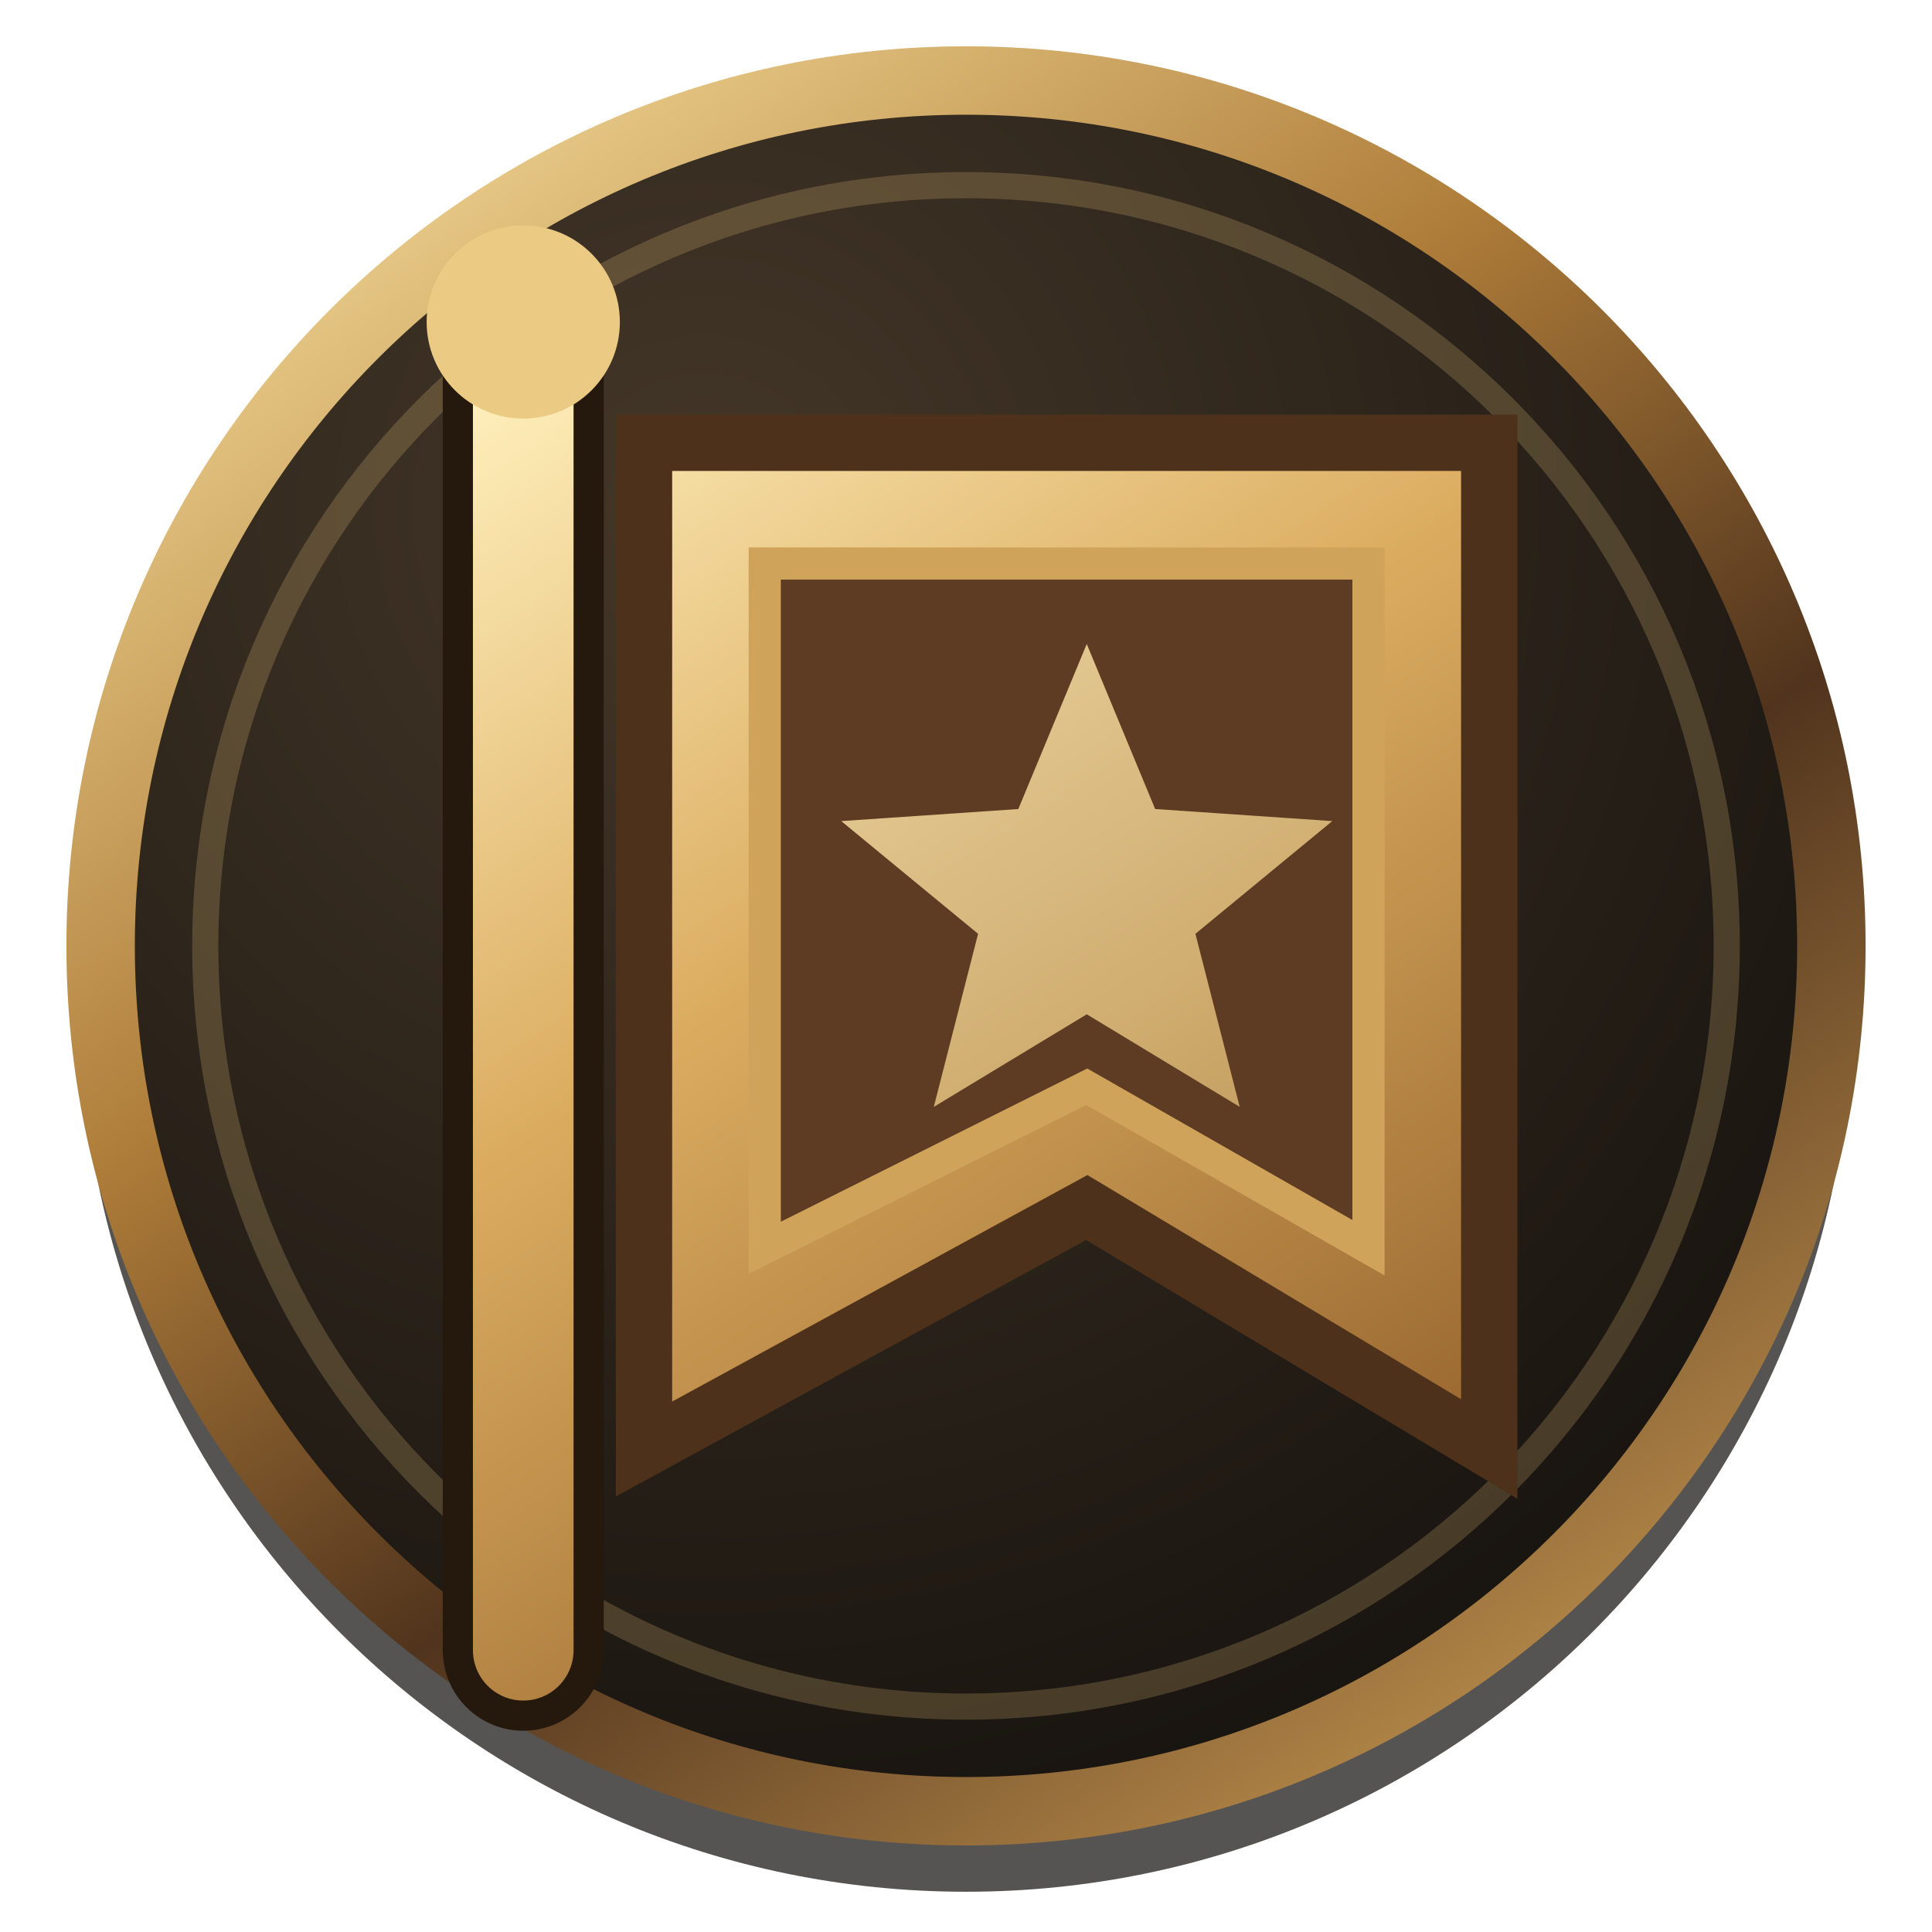
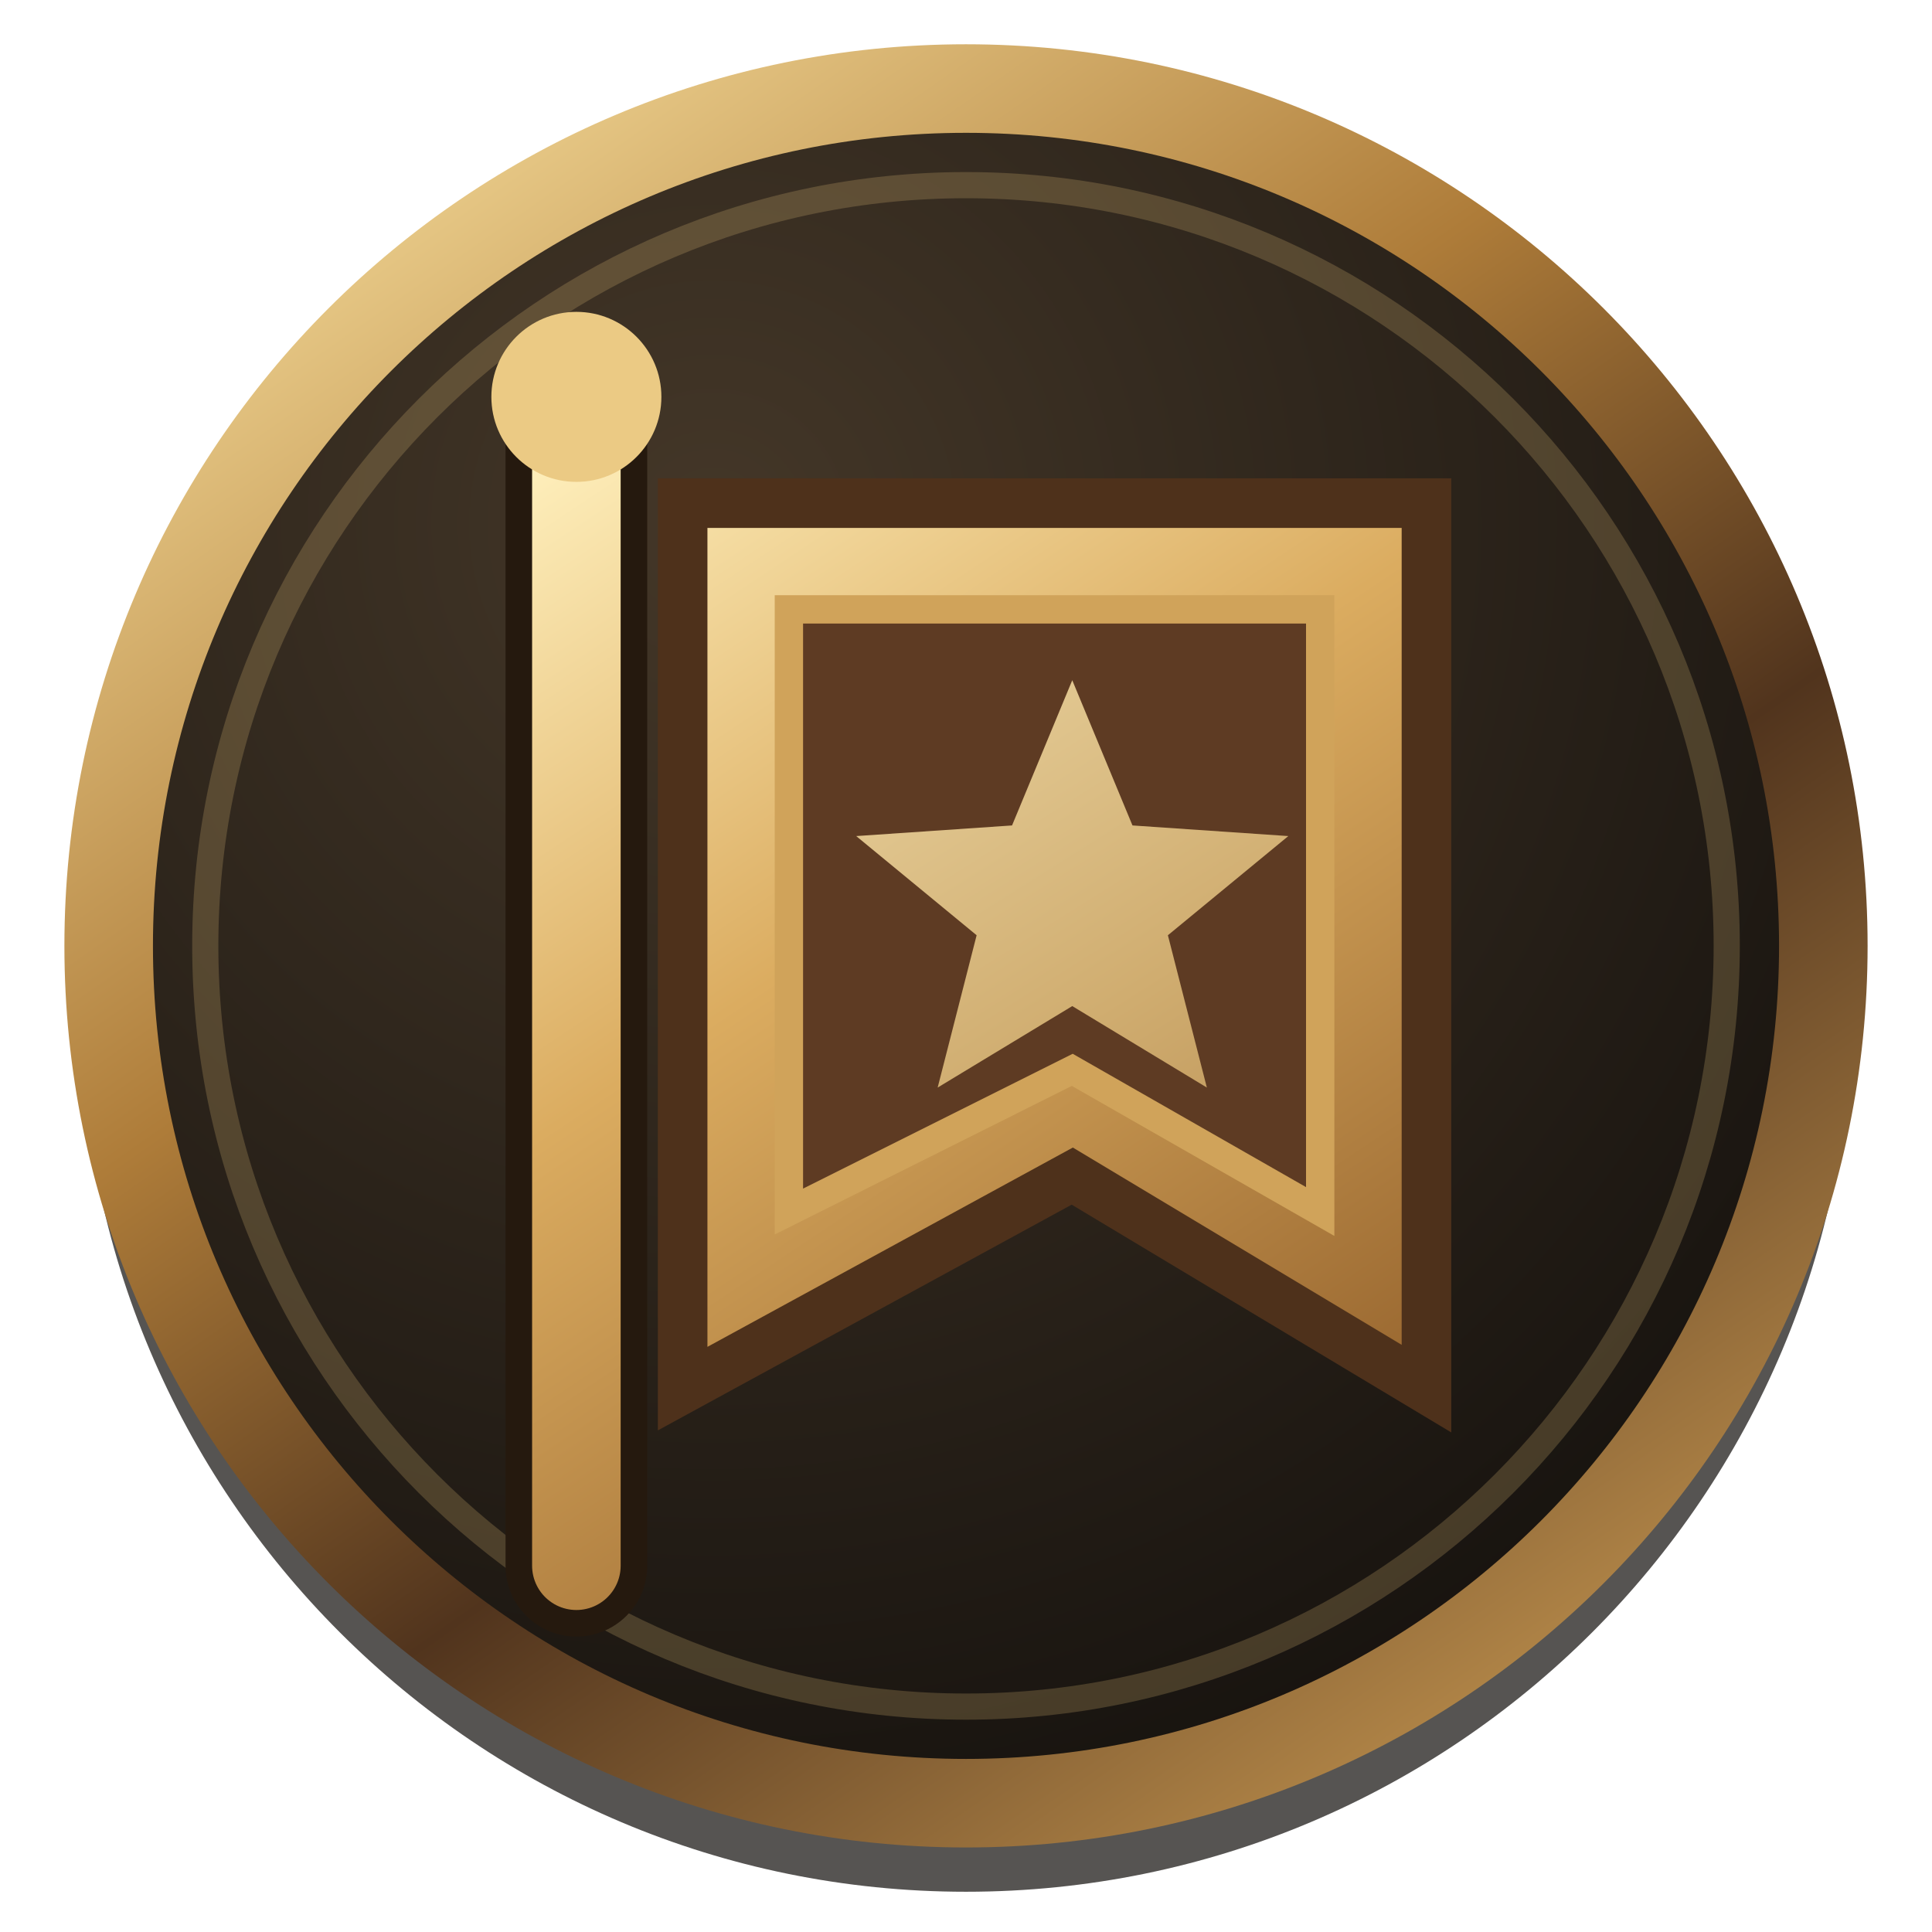
<svg xmlns="http://www.w3.org/2000/svg" viewBox="0 0 48 48" fill="none">
  <defs>
    <linearGradient id="rim" x1="8" y1="3" x2="38" y2="46" gradientUnits="userSpaceOnUse">
      <stop stop-color="#f2d795" />
      <stop offset=".35" stop-color="#ae7c39" />
      <stop offset=".62" stop-color="#51341d" />
      <stop offset="1" stop-color="#c59650" />
    </linearGradient>
    <radialGradient id="well" cx=".35" cy=".25" r=".8">
      <stop stop-color="#443728" />
      <stop offset="1" stop-color="#17130f" />
    </radialGradient>
    <linearGradient id="gold" x1="14" y1="8" x2="34" y2="38" gradientUnits="userSpaceOnUse">
      <stop stop-color="#fff0bd" />
      <stop offset=".45" stop-color="#dbac60" />
      <stop offset="1" stop-color="#98662f" />
    </linearGradient>
    <linearGradient id="paper" x1="13" y1="12" x2="30" y2="39" gradientUnits="userSpaceOnUse">
      <stop stop-color="#f7e7b8" />
      <stop offset=".6" stop-color="#d0ad70" />
      <stop offset="1" stop-color="#ae8146" />
    </linearGradient>
  </defs>
  <circle cx="24" cy="25" r="22" fill="#0f0c09" fill-opacity=".7" />
-   <circle cx="24" cy="23.5" r="21.5" fill="url(#well)" stroke="url(#rim)" stroke-width="1.7" />
+   <circle cx="24" cy="23.5" r="21.3" fill="url(#well)" stroke="url(#rim)" stroke-width="2.2" />
  <circle cx="24" cy="23.5" r="18.9" stroke="#e9c77e" stroke-opacity=".22" stroke-width=".65" />
-   <path d="M13 8v33" stroke="#25190e" stroke-width="4" stroke-linecap="round" />
-   <path d="M13 8v33" stroke="url(#gold)" stroke-width="2.5" stroke-linecap="round" />
-   <circle cx="13" cy="8" r="2.4" fill="#ebca84" />
-   <path d="M16 11h21v25l-10-6-11 6z" fill="url(#gold)" stroke="#4e311b" stroke-width="1.4" />
-   <path d="M19 14h15v17l-7-4-8 4z" fill="#5e3b23" stroke="#d0a35a" stroke-width=".8" />
-   <path d="m27 16 1.7 4.1 4.4.3-3.4 2.8 1.1 4.3-3.8-2.3-3.8 2.3 1.1-4.3-3.4-2.8 4.4-.3z" fill="url(#paper)" />
+   <g transform="translate(2.88 2.82) scale(0.88)">
+     <path d="M13 8v33" stroke="#25190e" stroke-width="4" stroke-linecap="round" />
+     <path d="M13 8v33" stroke="url(#gold)" stroke-width="2.5" stroke-linecap="round" />
+     <circle cx="13" cy="8" r="2.4" fill="#ebca84" />
+     <path d="M16 11h21v25l-10-6-11 6z" fill="url(#gold)" stroke="#4e311b" stroke-width="1.4" />
+     <path d="M19 14h15v17l-7-4-8 4z" fill="#5e3b23" stroke="#d0a35a" stroke-width=".8" />
+     <path d="m27 16 1.7 4.1 4.4.3-3.4 2.8 1.1 4.3-3.8-2.3-3.8 2.3 1.1-4.3-3.4-2.8 4.4-.3z" fill="url(#paper)" />
+   </g>
</svg>
